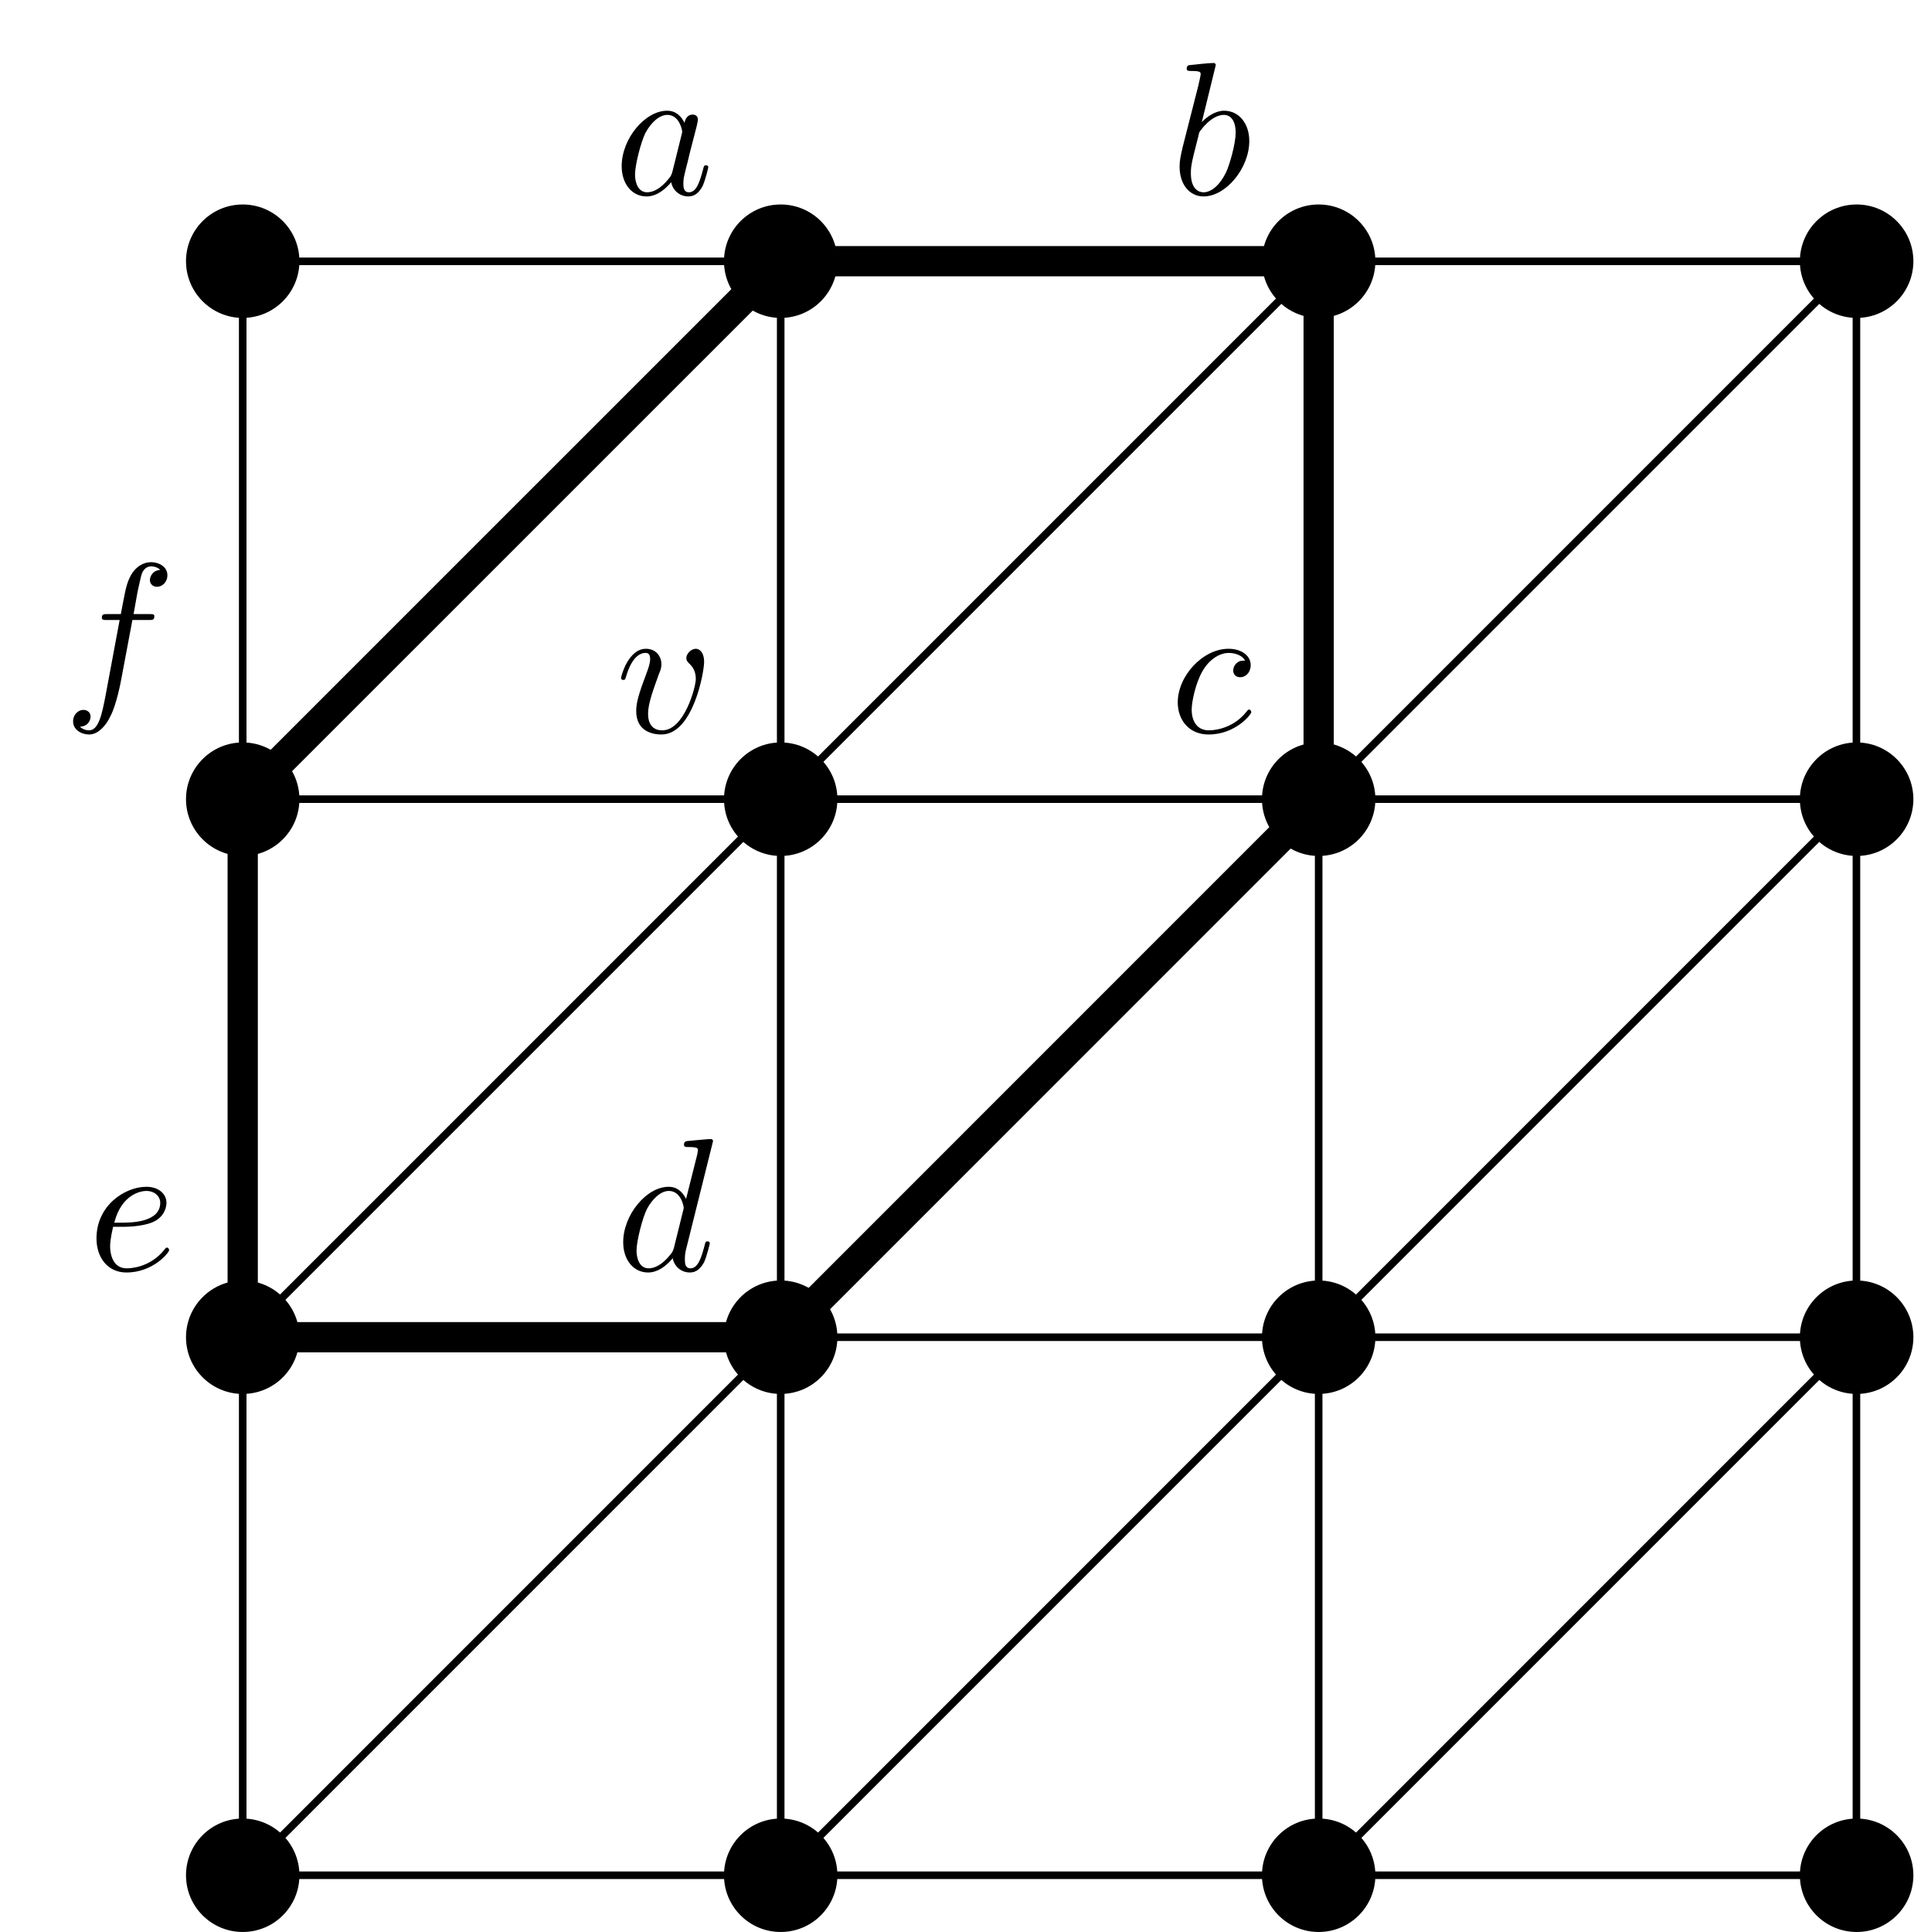
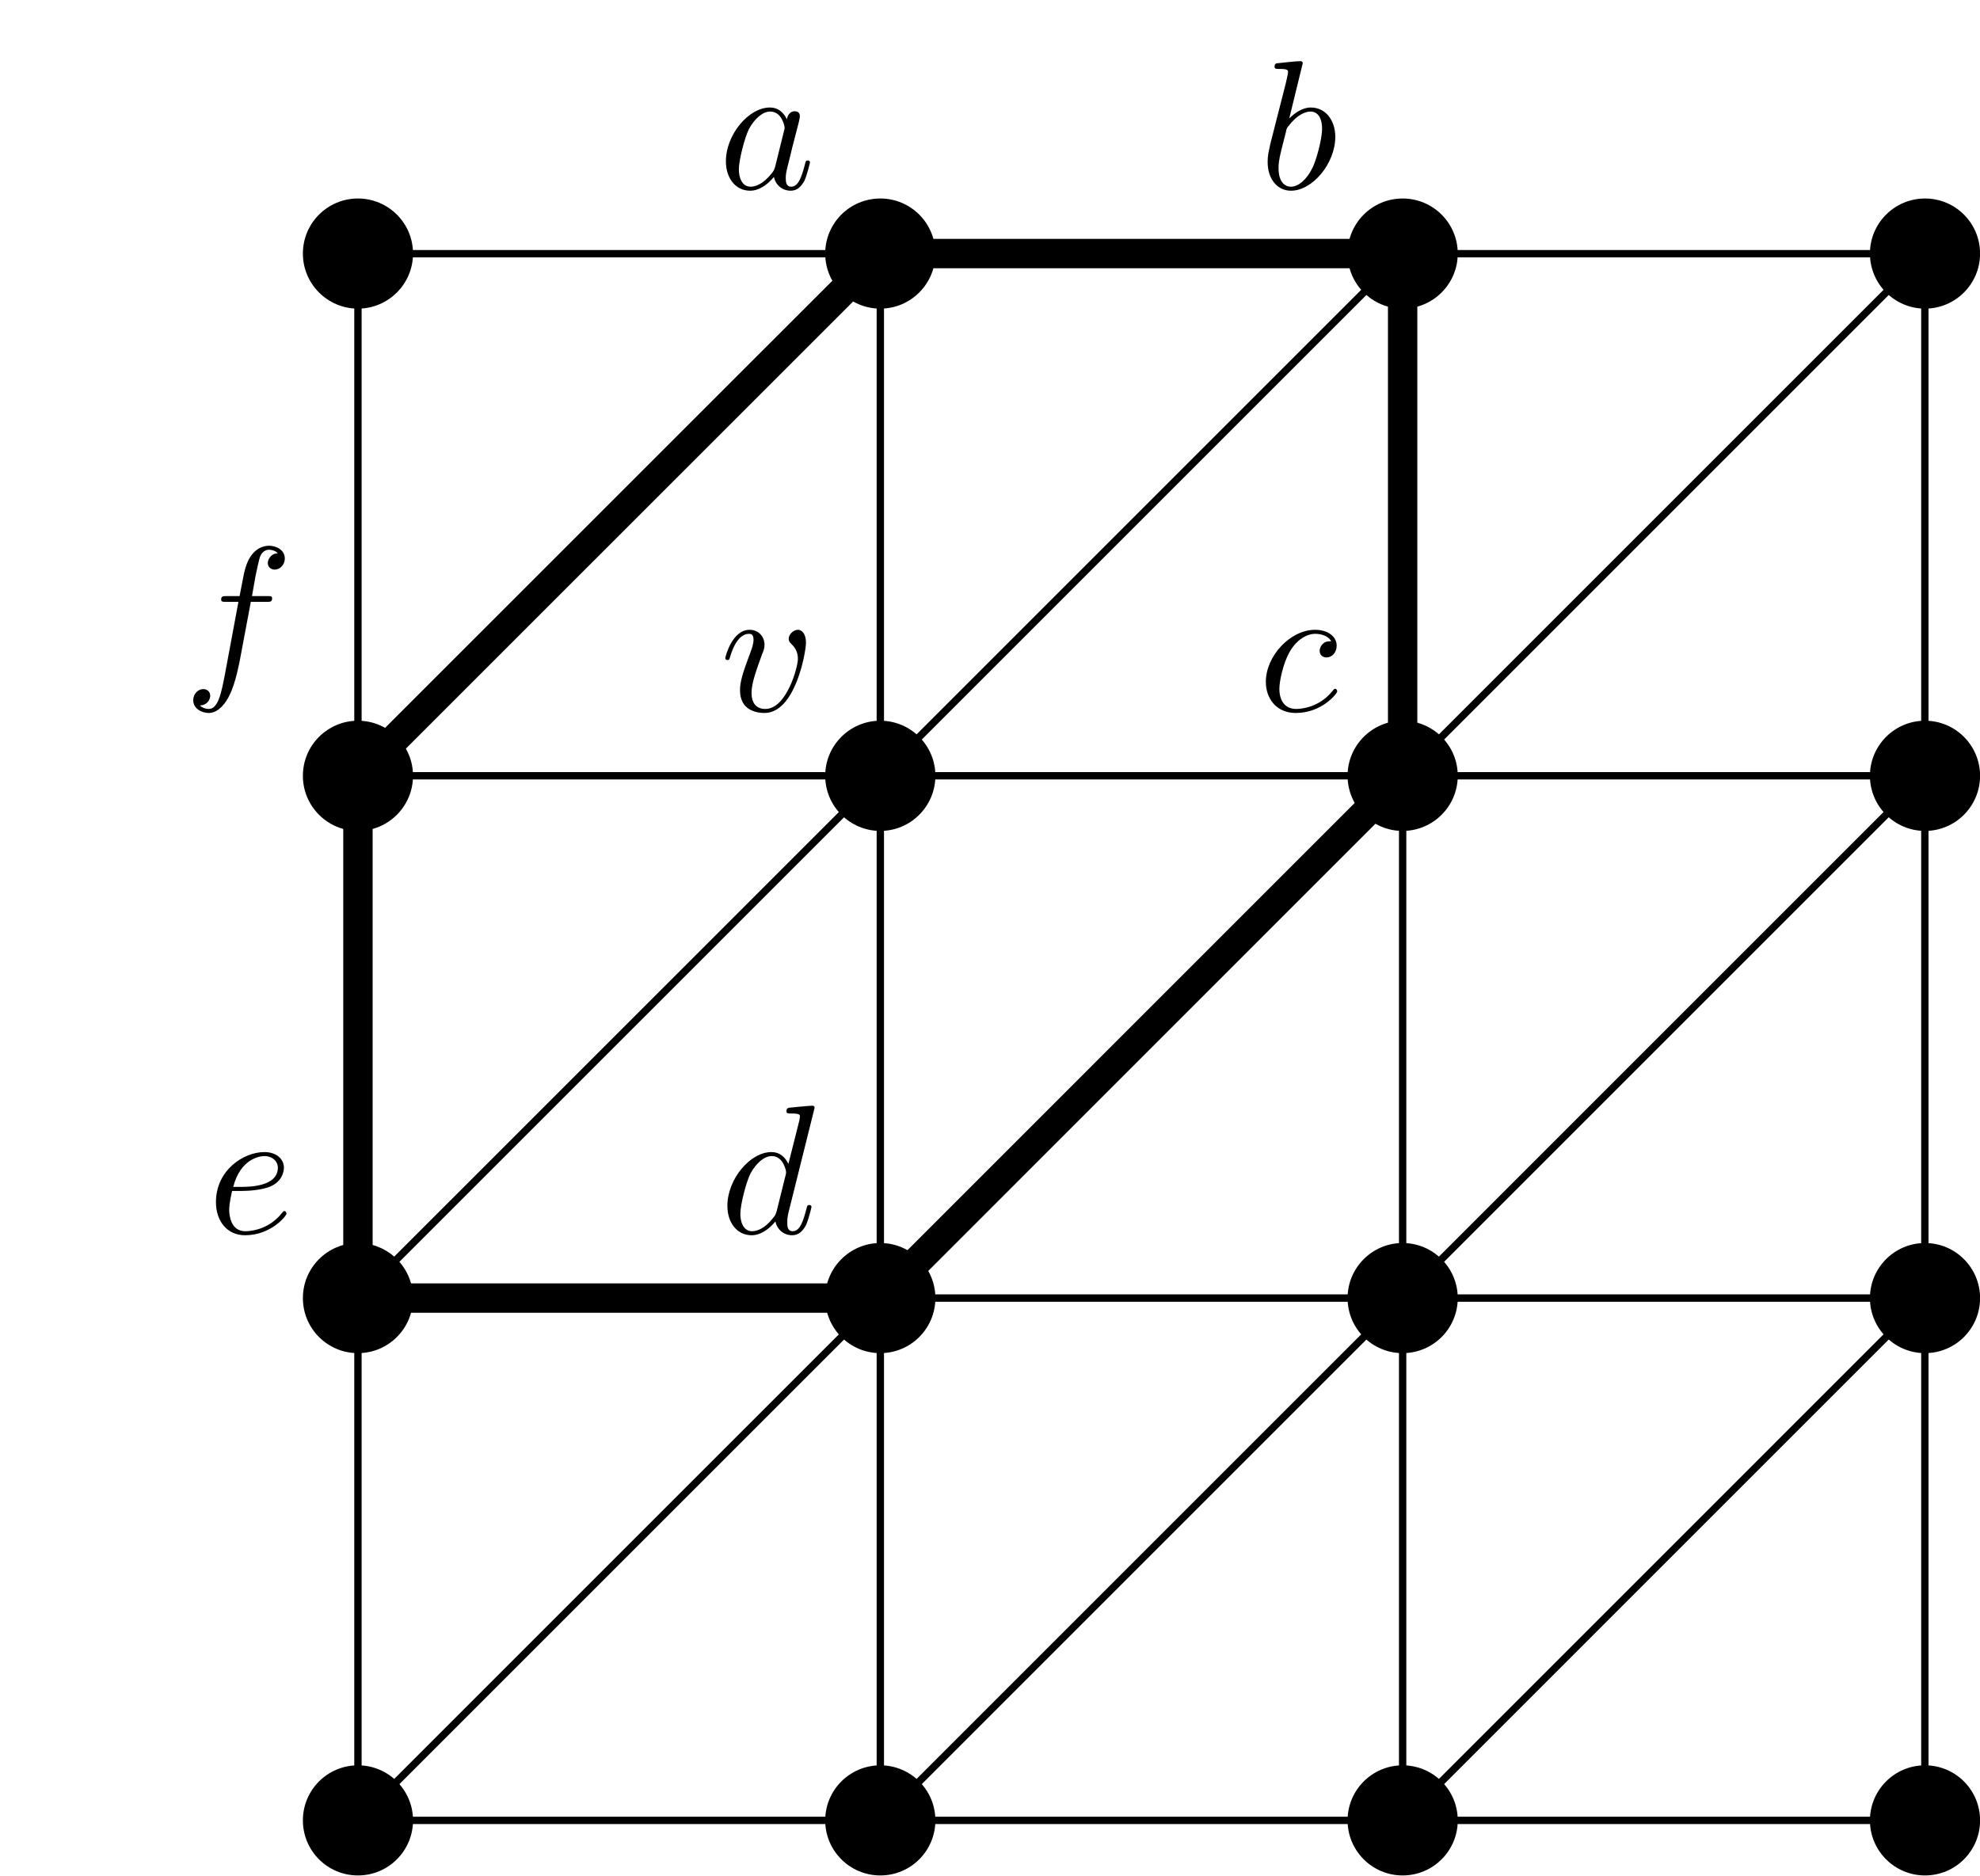
- <svg xmlns="http://www.w3.org/2000/svg" width="201.64" height="203.58" viewBox="0 0 201.64 203.58">
+ <svg xmlns="http://www.w3.org/2000/svg" width="286.533" height="271.44" viewBox="0 0 286.533 271.44">
  <defs>
    <clipPath id="clip-0">
-       <path clip-rule="nonzero" d="M 14 16 L 201.641 16 L 201.641 203.578 L 14 203.578 Z M 14 16 " />
+       <path clip-rule="nonzero" d="M 36 21.332 L 286.531 21.332 L 286.531 271.438 L 36 271.438 Z M 36 21.332 " />
    </clipPath>
    <clipPath id="clip-1">
-       <path clip-rule="nonzero" d="M 19 21 L 201.641 21 L 201.641 203.578 L 19 203.578 Z M 19 21 " />
+       <path clip-rule="nonzero" d="M 43 28 L 286.531 28 L 286.531 271.438 L 43 271.438 Z M 43 28 " />
    </clipPath>
  </defs>
  <g clip-path="url(#clip-0)">
-     <path fill="none" stroke-width="0.399" stroke-linecap="butt" stroke-linejoin="miter" stroke="rgb(0%, 0%, 0%)" stroke-opacity="1" stroke-miterlimit="10" d="M -0.001 0 L 85.042 0 M -0.001 28.348 L 85.042 28.348 M -0.001 56.696 L 85.042 56.696 M -0.001 85.031 L 85.042 85.031 M -0.001 0 L -0.001 85.039 M 28.347 0 L 28.347 85.039 M 56.694 0 L 56.694 85.039 M 85.03 0 L 85.03 85.039 M -0.001 28.348 L 56.694 85.039 M -0.001 0 L 85.042 85.039 M 28.347 0 L 85.042 56.696 M 56.694 0 L 85.042 28.348 " transform="matrix(2, 0, 0, -2, 25.58, 197.602)" />
+     <path fill="none" stroke-width="0.399" stroke-linecap="butt" stroke-linejoin="miter" stroke="rgb(0%, 0%, 0%)" stroke-opacity="1" stroke-miterlimit="10" d="M 0 0 L 85.04 0 M 0 28.348 L 85.04 28.348 M 0 56.696 L 85.04 56.696 M 0 85.031 L 85.04 85.031 M 0 0 L 0 85.039 M 28.348 0 L 28.348 85.039 M 56.693 0 L 56.693 85.039 M 85.032 0 L 85.032 85.039 M 0 28.348 L 56.693 85.039 M 0 0 L 85.04 85.039 M 28.348 0 L 85.04 56.696 M 56.693 0 L 85.04 28.348 " transform="matrix(2.666667, 0, 0, -2.666667, 51.8, 263.4693)" />
  </g>
-   <path fill="none" stroke-width="1.594" stroke-linecap="butt" stroke-linejoin="miter" stroke="rgb(0%, 0%, 0%)" stroke-opacity="1" stroke-miterlimit="10" d="M -0.001 56.696 L 28.347 85.039 " transform="matrix(2, 0, 0, -2, 25.58, 197.602)" />
-   <path fill="none" stroke-width="1.594" stroke-linecap="butt" stroke-linejoin="miter" stroke="rgb(0%, 0%, 0%)" stroke-opacity="1" stroke-miterlimit="10" d="M -0.001 28.348 L -0.001 56.696 " transform="matrix(2, 0, 0, -2, 25.58, 197.602)" />
-   <path fill="none" stroke-width="1.594" stroke-linecap="butt" stroke-linejoin="miter" stroke="rgb(0%, 0%, 0%)" stroke-opacity="1" stroke-miterlimit="10" d="M -0.001 28.348 L 28.347 28.348 " transform="matrix(2, 0, 0, -2, 25.58, 197.602)" />
-   <path fill="none" stroke-width="1.594" stroke-linecap="butt" stroke-linejoin="miter" stroke="rgb(0%, 0%, 0%)" stroke-opacity="1" stroke-miterlimit="10" d="M 28.347 28.348 L 56.694 56.696 " transform="matrix(2, 0, 0, -2, 25.58, 197.602)" />
-   <path fill="none" stroke-width="1.594" stroke-linecap="butt" stroke-linejoin="miter" stroke="rgb(0%, 0%, 0%)" stroke-opacity="1" stroke-miterlimit="10" d="M 56.694 56.696 L 56.694 85.039 " transform="matrix(2, 0, 0, -2, 25.58, 197.602)" />
-   <path fill="none" stroke-width="1.594" stroke-linecap="butt" stroke-linejoin="miter" stroke="rgb(0%, 0%, 0%)" stroke-opacity="1" stroke-miterlimit="10" d="M 28.347 85.039 L 56.694 85.039 " transform="matrix(2, 0, 0, -2, 25.58, 197.602)" />
+   <path fill="none" stroke-width="1.594" stroke-linecap="butt" stroke-linejoin="miter" stroke="rgb(0%, 0%, 0%)" stroke-opacity="1" stroke-miterlimit="10" d="M 0 56.696 L 28.348 85.039 " transform="matrix(2.666667, 0, 0, -2.666667, 51.8, 263.4693)" />
+   <path fill="none" stroke-width="1.594" stroke-linecap="butt" stroke-linejoin="miter" stroke="rgb(0%, 0%, 0%)" stroke-opacity="1" stroke-miterlimit="10" d="M 0 28.348 L 0 56.696 " transform="matrix(2.666667, 0, 0, -2.666667, 51.8, 263.4693)" />
+   <path fill="none" stroke-width="1.594" stroke-linecap="butt" stroke-linejoin="miter" stroke="rgb(0%, 0%, 0%)" stroke-opacity="1" stroke-miterlimit="10" d="M 0 28.348 L 28.348 28.348 " transform="matrix(2.666667, 0, 0, -2.666667, 51.8, 263.4693)" />
+   <path fill="none" stroke-width="1.594" stroke-linecap="butt" stroke-linejoin="miter" stroke="rgb(0%, 0%, 0%)" stroke-opacity="1" stroke-miterlimit="10" d="M 28.348 28.348 L 56.693 56.696 " transform="matrix(2.666667, 0, 0, -2.666667, 51.8, 263.4693)" />
+   <path fill="none" stroke-width="1.594" stroke-linecap="butt" stroke-linejoin="miter" stroke="rgb(0%, 0%, 0%)" stroke-opacity="1" stroke-miterlimit="10" d="M 56.693 56.696 L 56.693 85.039 " transform="matrix(2.666667, 0, 0, -2.666667, 51.8, 263.4693)" />
+   <path fill="none" stroke-width="1.594" stroke-linecap="butt" stroke-linejoin="miter" stroke="rgb(0%, 0%, 0%)" stroke-opacity="1" stroke-miterlimit="10" d="M 28.348 85.039 L 56.693 85.039 " transform="matrix(2.666667, 0, 0, -2.666667, 51.8, 263.4693)" />
  <g clip-path="url(#clip-1)">
-     <path fill-rule="nonzero" fill="rgb(0%, 0%, 0%)" fill-opacity="1" d="M 31.555 197.602 C 31.555 194.297 28.883 191.625 25.578 191.625 C 22.281 191.625 19.602 194.297 19.602 197.602 C 19.602 200.906 22.281 203.578 25.578 203.578 C 28.883 203.578 31.555 200.906 31.555 197.602 Z M 31.555 140.906 C 31.555 137.609 28.883 134.93 25.578 134.93 C 22.281 134.93 19.602 137.609 19.602 140.906 C 19.602 144.211 22.281 146.883 25.578 146.883 C 28.883 146.883 31.555 144.211 31.555 140.906 Z M 31.555 84.211 C 31.555 80.914 28.883 78.234 25.578 78.234 C 22.281 78.234 19.602 80.914 19.602 84.211 C 19.602 87.516 22.281 90.195 25.578 90.195 C 28.883 90.195 31.555 87.516 31.555 84.211 Z M 31.555 27.523 C 31.555 24.219 28.883 21.547 25.578 21.547 C 22.281 21.547 19.602 24.219 19.602 27.523 C 19.602 30.82 22.281 33.5 25.578 33.5 C 28.883 33.5 31.555 30.82 31.555 27.523 Z M 88.25 197.602 C 88.25 194.297 85.578 191.625 82.273 191.625 C 78.969 191.625 76.297 194.297 76.297 197.602 C 76.297 200.906 78.969 203.578 82.273 203.578 C 85.578 203.578 88.25 200.906 88.25 197.602 Z M 88.25 140.906 C 88.25 137.609 85.578 134.93 82.273 134.93 C 78.969 134.93 76.297 137.609 76.297 140.906 C 76.297 144.211 78.969 146.883 82.273 146.883 C 85.578 146.883 88.25 144.211 88.25 140.906 Z M 88.25 84.211 C 88.25 80.914 85.578 78.234 82.273 78.234 C 78.969 78.234 76.297 80.914 76.297 84.211 C 76.297 87.516 78.969 90.195 82.273 90.195 C 85.578 90.195 88.25 87.516 88.25 84.211 Z M 88.25 27.523 C 88.25 24.219 85.578 21.547 82.273 21.547 C 78.969 21.547 76.297 24.219 76.297 27.523 C 76.297 30.82 78.969 33.5 82.273 33.5 C 85.578 33.5 88.25 30.82 88.25 27.523 Z M 144.945 197.602 C 144.945 194.297 142.266 191.625 138.969 191.625 C 135.664 191.625 132.992 194.297 132.992 197.602 C 132.992 200.906 135.664 203.578 138.969 203.578 C 142.266 203.578 144.945 200.906 144.945 197.602 Z M 144.945 140.906 C 144.945 137.609 142.266 134.93 138.969 134.93 C 135.664 134.93 132.992 137.609 132.992 140.906 C 132.992 144.211 135.664 146.883 138.969 146.883 C 142.266 146.883 144.945 144.211 144.945 140.906 Z M 144.945 84.211 C 144.945 80.914 142.266 78.234 138.969 78.234 C 135.664 78.234 132.992 80.914 132.992 84.211 C 132.992 87.516 135.664 90.195 138.969 90.195 C 142.266 90.195 144.945 87.516 144.945 84.211 Z M 144.945 27.523 C 144.945 24.219 142.266 21.547 138.969 21.547 C 135.664 21.547 132.992 24.219 132.992 27.523 C 132.992 30.82 135.664 33.5 138.969 33.5 C 142.266 33.5 144.945 30.82 144.945 27.523 Z M 201.641 197.602 C 201.641 194.297 198.961 191.625 195.664 191.625 C 192.359 191.625 189.68 194.297 189.68 197.602 C 189.68 200.906 192.359 203.578 195.664 203.578 C 198.961 203.578 201.641 200.906 201.641 197.602 Z M 201.641 140.906 C 201.641 137.609 198.961 134.93 195.664 134.93 C 192.359 134.93 189.68 137.609 189.68 140.906 C 189.68 144.211 192.359 146.883 195.664 146.883 C 198.961 146.883 201.641 144.211 201.641 140.906 Z M 201.641 84.211 C 201.641 80.914 198.961 78.234 195.664 78.234 C 192.359 78.234 189.68 80.914 189.68 84.211 C 189.68 87.516 192.359 90.195 195.664 90.195 C 198.961 90.195 201.641 87.516 201.641 84.211 Z M 201.641 27.523 C 201.641 24.219 198.961 21.547 195.664 21.547 C 192.359 21.547 189.68 24.219 189.68 27.523 C 189.68 30.82 192.359 33.5 195.664 33.5 C 198.961 33.5 201.641 30.82 201.641 27.523 Z M 201.641 27.523 " />
+     <path fill-rule="nonzero" fill="rgb(0%, 0%, 0%)" fill-opacity="1" d="M 59.77 263.469 C 59.77 259.062 56.199 255.5 51.801 255.5 C 47.395 255.5 43.832 259.062 43.832 263.469 C 43.832 267.875 47.395 271.438 51.801 271.438 C 56.199 271.438 59.77 267.875 59.77 263.469 Z M 59.77 187.875 C 59.77 183.48 56.199 179.906 51.801 179.906 C 47.395 179.906 43.832 183.48 43.832 187.875 C 43.832 192.281 47.395 195.844 51.801 195.844 C 56.199 195.844 59.77 192.281 59.77 187.875 Z M 59.77 112.281 C 59.77 107.887 56.199 104.312 51.801 104.312 C 47.395 104.312 43.832 107.887 43.832 112.281 C 43.832 116.688 47.395 120.262 51.801 120.262 C 56.199 120.262 59.77 116.688 59.77 112.281 Z M 59.77 36.699 C 59.77 32.293 56.199 28.73 51.801 28.73 C 47.395 28.73 43.832 32.293 43.832 36.699 C 43.832 41.094 47.395 44.668 51.801 44.668 C 56.199 44.668 59.77 41.094 59.77 36.699 Z M 135.363 263.469 C 135.363 259.062 131.793 255.5 127.395 255.5 C 122.988 255.5 119.418 259.062 119.418 263.469 C 119.418 267.875 122.988 271.438 127.395 271.438 C 131.793 271.438 135.363 267.875 135.363 263.469 Z M 135.363 187.875 C 135.363 183.48 131.793 179.906 127.395 179.906 C 122.988 179.906 119.418 183.48 119.418 187.875 C 119.418 192.281 122.988 195.844 127.395 195.844 C 131.793 195.844 135.363 192.281 135.363 187.875 Z M 135.363 112.281 C 135.363 107.887 131.793 104.312 127.395 104.312 C 122.988 104.312 119.418 107.887 119.418 112.281 C 119.418 116.688 122.988 120.262 127.395 120.262 C 131.793 120.262 135.363 116.688 135.363 112.281 Z M 135.363 36.699 C 135.363 32.293 131.793 28.73 127.395 28.73 C 122.988 28.73 119.418 32.293 119.418 36.699 C 119.418 41.094 122.988 44.668 127.395 44.668 C 131.793 44.668 135.363 41.094 135.363 36.699 Z M 210.957 263.469 C 210.957 259.062 207.387 255.5 202.98 255.5 C 198.582 255.5 195.012 259.062 195.012 263.469 C 195.012 267.875 198.582 271.438 202.98 271.438 C 207.387 271.438 210.957 267.875 210.957 263.469 Z M 210.957 187.875 C 210.957 183.48 207.387 179.906 202.98 179.906 C 198.582 179.906 195.012 183.48 195.012 187.875 C 195.012 192.281 198.582 195.844 202.98 195.844 C 207.387 195.844 210.957 192.281 210.957 187.875 Z M 210.957 112.281 C 210.957 107.887 207.387 104.312 202.98 104.312 C 198.582 104.312 195.012 107.887 195.012 112.281 C 195.012 116.688 198.582 120.262 202.98 120.262 C 207.387 120.262 210.957 116.688 210.957 112.281 Z M 210.957 36.699 C 210.957 32.293 207.387 28.73 202.98 28.73 C 198.582 28.73 195.012 32.293 195.012 36.699 C 195.012 41.094 198.582 44.668 202.98 44.668 C 207.387 44.668 210.957 41.094 210.957 36.699 Z M 286.543 263.469 C 286.543 259.062 282.98 255.5 278.574 255.5 C 274.176 255.5 270.605 259.062 270.605 263.469 C 270.605 267.875 274.176 271.438 278.574 271.438 C 282.98 271.438 286.543 267.875 286.543 263.469 Z M 286.543 187.875 C 286.543 183.48 282.98 179.906 278.574 179.906 C 274.176 179.906 270.605 183.48 270.605 187.875 C 270.605 192.281 274.176 195.844 278.574 195.844 C 282.98 195.844 286.543 192.281 286.543 187.875 Z M 286.543 112.281 C 286.543 107.887 282.98 104.312 278.574 104.312 C 274.176 104.312 270.605 107.887 270.605 112.281 C 270.605 116.688 274.176 120.262 278.574 120.262 C 282.98 120.262 286.543 116.688 286.543 112.281 Z M 286.543 36.699 C 286.543 32.293 282.98 28.73 278.574 28.73 C 274.176 28.73 270.605 32.293 270.605 36.699 C 270.605 41.094 274.176 44.668 278.574 44.668 C 282.98 44.668 286.543 41.094 286.543 36.699 Z M 286.543 36.699 " />
  </g>
-   <path fill-rule="nonzero" fill="rgb(0%, 0%, 0%)" fill-opacity="1" d="M 72.141 12.949 C 71.766 12.199 71.203 11.668 70.297 11.668 C 67.984 11.668 65.516 14.605 65.516 17.512 C 65.516 19.387 66.609 20.699 68.141 20.699 C 68.547 20.699 69.547 20.605 70.734 19.199 C 70.891 20.043 71.609 20.699 72.547 20.699 C 73.266 20.699 73.703 20.23 74.047 19.605 C 74.359 18.887 74.641 17.668 74.641 17.637 C 74.641 17.418 74.453 17.418 74.391 17.418 C 74.203 17.418 74.172 17.512 74.109 17.793 C 73.766 19.074 73.422 20.262 72.609 20.262 C 72.047 20.262 72.016 19.73 72.016 19.355 C 72.016 18.918 72.047 18.73 72.266 17.855 C 72.484 17.043 72.516 16.824 72.703 16.074 L 73.422 13.293 C 73.547 12.73 73.547 12.699 73.547 12.605 C 73.547 12.262 73.328 12.074 72.984 12.074 C 72.484 12.074 72.203 12.512 72.141 12.949 Z M 70.859 18.105 C 70.734 18.48 70.734 18.512 70.453 18.855 C 69.578 19.949 68.766 20.262 68.203 20.262 C 67.203 20.262 66.922 19.168 66.922 18.387 C 66.922 17.387 67.547 14.949 68.016 14.012 C 68.641 12.855 69.516 12.105 70.328 12.105 C 71.609 12.105 71.891 13.73 71.891 13.855 C 71.891 13.98 71.859 14.105 71.828 14.199 Z M 70.859 18.105 " />
-   <path fill-rule="nonzero" fill="rgb(0%, 0%, 0%)" fill-opacity="1" d="M 128.125 6.855 C 128.125 6.855 128.125 6.637 127.875 6.637 C 127.438 6.637 125.969 6.793 125.438 6.855 C 125.281 6.855 125.062 6.887 125.062 7.23 C 125.062 7.48 125.25 7.48 125.562 7.48 C 126.5 7.48 126.531 7.605 126.531 7.824 C 126.531 7.949 126.375 8.637 126.281 9.043 L 124.625 15.543 C 124.406 16.543 124.312 16.887 124.312 17.574 C 124.312 19.449 125.375 20.699 126.844 20.699 C 129.188 20.699 131.656 17.73 131.656 14.855 C 131.656 13.043 130.594 11.668 129 11.668 C 128.094 11.668 127.25 12.262 126.656 12.855 Z M 126.281 14.387 C 126.375 13.949 126.375 13.918 126.562 13.699 C 127.531 12.418 128.438 12.105 128.969 12.105 C 129.688 12.105 130.219 12.699 130.219 13.98 C 130.219 15.168 129.562 17.449 129.188 18.199 C 128.531 19.543 127.625 20.262 126.844 20.262 C 126.156 20.262 125.5 19.73 125.5 18.262 C 125.5 17.855 125.5 17.48 125.812 16.23 Z M 126.281 14.387 " />
-   <path fill-rule="nonzero" fill="rgb(0%, 0%, 0%)" fill-opacity="1" d="M 13.953 65.332 L 15.672 65.332 C 16.078 65.332 16.266 65.332 16.266 64.926 C 16.266 64.707 16.078 64.707 15.734 64.707 L 14.078 64.707 L 14.484 62.426 C 14.578 62.02 14.859 60.613 14.984 60.363 C 15.141 59.988 15.484 59.676 15.922 59.676 C 15.984 59.676 16.516 59.676 16.891 60.051 C 16.016 60.113 15.797 60.832 15.797 61.113 C 15.797 61.582 16.172 61.832 16.547 61.832 C 17.078 61.832 17.641 61.363 17.641 60.613 C 17.641 59.707 16.734 59.238 15.922 59.238 C 15.234 59.238 13.984 59.613 13.391 61.582 C 13.266 61.988 13.203 62.207 12.734 64.707 L 11.359 64.707 C 10.953 64.707 10.734 64.707 10.734 65.082 C 10.734 65.332 10.922 65.332 11.297 65.332 L 12.609 65.332 L 11.141 73.207 C 10.766 75.145 10.422 76.957 9.391 76.957 C 9.297 76.957 8.828 76.957 8.422 76.582 C 9.359 76.52 9.547 75.801 9.547 75.52 C 9.547 75.051 9.172 74.801 8.797 74.801 C 8.266 74.801 7.703 75.27 7.703 76.02 C 7.703 76.895 8.578 77.395 9.391 77.395 C 10.484 77.395 11.297 76.207 11.641 75.457 C 12.297 74.207 12.734 71.801 12.766 71.645 Z M 13.953 65.332 " />
-   <path fill-rule="nonzero" fill="rgb(0%, 0%, 0%)" fill-opacity="1" d="M 74.203 69.77 C 74.203 68.676 73.672 68.363 73.328 68.363 C 72.828 68.363 72.328 68.895 72.328 69.332 C 72.328 69.582 72.422 69.707 72.641 69.926 C 73.078 70.332 73.328 70.832 73.328 71.551 C 73.328 72.395 72.109 76.957 69.797 76.957 C 68.766 76.957 68.297 76.27 68.297 75.207 C 68.297 74.113 68.859 72.645 69.453 70.988 C 69.609 70.645 69.703 70.363 69.703 69.988 C 69.703 69.113 69.078 68.363 68.078 68.363 C 66.203 68.363 65.453 71.27 65.453 71.426 C 65.453 71.645 65.641 71.645 65.672 71.645 C 65.891 71.645 65.891 71.582 65.984 71.27 C 66.578 69.27 67.422 68.801 68.016 68.801 C 68.172 68.801 68.516 68.801 68.516 69.426 C 68.516 69.926 68.297 70.488 68.172 70.832 C 67.297 73.145 67.047 74.051 67.047 74.926 C 67.047 77.082 68.797 77.395 69.703 77.395 C 73.047 77.395 74.203 70.801 74.203 69.77 Z M 74.203 69.77 " />
-   <path fill-rule="nonzero" fill="rgb(0%, 0%, 0%)" fill-opacity="1" d="M 131.211 69.613 C 130.867 69.613 130.617 69.613 130.336 69.863 C 129.992 70.176 129.961 70.52 129.961 70.645 C 129.961 71.145 130.336 71.363 130.711 71.363 C 131.273 71.363 131.805 70.863 131.805 70.082 C 131.805 69.113 130.867 68.363 129.461 68.363 C 126.773 68.363 124.117 71.207 124.117 74.02 C 124.117 75.832 125.273 77.395 127.367 77.395 C 130.211 77.395 131.867 75.27 131.867 75.051 C 131.867 74.926 131.773 74.77 131.648 74.77 C 131.523 74.77 131.492 74.832 131.367 74.988 C 129.805 76.957 127.617 76.957 127.398 76.957 C 126.148 76.957 125.586 75.988 125.586 74.77 C 125.586 73.957 125.992 72.02 126.68 70.801 C 127.305 69.645 128.398 68.801 129.492 68.801 C 130.148 68.801 130.93 69.051 131.211 69.613 Z M 131.211 69.613 " />
-   <path fill-rule="nonzero" fill="rgb(0%, 0%, 0%)" fill-opacity="1" d="M 12.98 129.273 C 13.574 129.273 15.043 129.211 16.043 128.805 C 17.449 128.211 17.543 127.023 17.543 126.742 C 17.543 125.867 16.793 125.055 15.418 125.055 C 13.199 125.055 10.168 126.992 10.168 130.492 C 10.168 132.523 11.355 134.086 13.324 134.086 C 16.168 134.086 17.824 131.961 17.824 131.742 C 17.824 131.617 17.73 131.461 17.605 131.461 C 17.48 131.461 17.449 131.523 17.324 131.68 C 15.762 133.648 13.574 133.648 13.355 133.648 C 11.793 133.648 11.605 131.961 11.605 131.336 C 11.605 131.086 11.637 130.492 11.918 129.273 Z M 12.043 128.836 C 12.824 125.805 14.887 125.492 15.418 125.492 C 16.324 125.492 16.887 126.086 16.887 126.742 C 16.887 128.836 13.699 128.836 12.855 128.836 Z M 12.043 128.836 " />
-   <path fill-rule="nonzero" fill="rgb(0%, 0%, 0%)" fill-opacity="1" d="M 75.145 120.242 C 75.145 120.242 75.145 120.023 74.895 120.023 C 74.582 120.023 72.707 120.211 72.363 120.242 C 72.207 120.273 72.082 120.367 72.082 120.617 C 72.082 120.867 72.27 120.867 72.551 120.867 C 73.52 120.867 73.551 120.992 73.551 121.211 L 73.488 121.617 L 72.301 126.336 C 71.926 125.586 71.363 125.055 70.457 125.055 C 68.145 125.055 65.676 127.992 65.676 130.898 C 65.676 132.773 66.77 134.086 68.301 134.086 C 68.707 134.086 69.707 133.992 70.895 132.586 C 71.051 133.43 71.77 134.086 72.707 134.086 C 73.426 134.086 73.863 133.617 74.207 132.992 C 74.52 132.273 74.801 131.055 74.801 131.023 C 74.801 130.805 74.613 130.805 74.551 130.805 C 74.363 130.805 74.332 130.898 74.27 131.18 C 73.926 132.461 73.582 133.648 72.77 133.648 C 72.207 133.648 72.176 133.117 72.176 132.742 C 72.176 132.242 72.207 132.117 72.27 131.773 Z M 71.02 131.492 C 70.895 131.867 70.895 131.898 70.613 132.242 C 69.738 133.336 68.926 133.648 68.363 133.648 C 67.363 133.648 67.082 132.555 67.082 131.773 C 67.082 130.773 67.707 128.336 68.176 127.398 C 68.801 126.242 69.676 125.492 70.488 125.492 C 71.77 125.492 72.051 127.117 72.051 127.242 C 72.051 127.367 72.02 127.492 71.988 127.586 Z M 71.02 131.492 " />
+   <path fill-rule="nonzero" fill="rgb(0%, 0%, 0%)" fill-opacity="1" d="M 113.879 17.27 C 113.379 16.27 112.629 15.559 111.422 15.559 C 108.336 15.559 105.047 19.477 105.047 23.352 C 105.047 25.852 106.504 27.602 108.547 27.602 C 109.086 27.602 110.422 27.477 112.004 25.602 C 112.211 26.727 113.172 27.602 114.422 27.602 C 115.379 27.602 115.961 26.977 116.422 26.145 C 116.836 25.184 117.211 23.559 117.211 23.52 C 117.211 23.227 116.961 23.227 116.879 23.227 C 116.629 23.227 116.586 23.352 116.504 23.727 C 116.047 25.434 115.586 27.02 114.504 27.02 C 113.754 27.02 113.711 26.309 113.711 25.809 C 113.711 25.227 113.754 24.977 114.047 23.809 C 114.336 22.727 114.379 22.434 114.629 21.434 L 115.586 17.727 C 115.754 16.977 115.754 16.934 115.754 16.809 C 115.754 16.352 115.461 16.102 115.004 16.102 C 114.336 16.102 113.961 16.684 113.879 17.27 Z M 112.172 24.145 C 112.004 24.645 112.004 24.684 111.629 25.145 C 110.461 26.602 109.379 27.02 108.629 27.02 C 107.297 27.02 106.922 25.559 106.922 24.52 C 106.922 23.184 107.754 19.934 108.379 18.684 C 109.211 17.145 110.379 16.145 111.461 16.145 C 113.172 16.145 113.547 18.309 113.547 18.477 C 113.547 18.645 113.504 18.809 113.461 18.934 Z M 112.172 24.145 " />
+   <path fill-rule="nonzero" fill="rgb(0%, 0%, 0%)" fill-opacity="1" d="M 188.527 9.145 C 188.527 9.145 188.527 8.852 188.195 8.852 C 187.609 8.852 185.652 9.059 184.945 9.145 C 184.734 9.145 184.445 9.184 184.445 9.645 C 184.445 9.977 184.695 9.977 185.109 9.977 C 186.359 9.977 186.402 10.145 186.402 10.434 C 186.402 10.602 186.195 11.52 186.07 12.059 L 183.859 20.727 C 183.57 22.059 183.445 22.52 183.445 23.434 C 183.445 25.934 184.859 27.602 186.82 27.602 C 189.945 27.602 193.234 23.645 193.234 19.809 C 193.234 17.395 191.82 15.559 189.695 15.559 C 188.484 15.559 187.359 16.352 186.57 17.145 Z M 186.07 19.184 C 186.195 18.602 186.195 18.559 186.445 18.27 C 187.734 16.559 188.945 16.145 189.652 16.145 C 190.609 16.145 191.32 16.934 191.32 18.645 C 191.32 20.227 190.445 23.27 189.945 24.27 C 189.07 26.059 187.859 27.02 186.82 27.02 C 185.902 27.02 185.027 26.309 185.027 24.352 C 185.027 23.809 185.027 23.309 185.445 21.645 Z M 186.07 19.184 " />
+   <path fill-rule="nonzero" fill="rgb(0%, 0%, 0%)" fill-opacity="1" d="M 36.297 87.109 L 38.59 87.109 C 39.129 87.109 39.379 87.109 39.379 86.566 C 39.379 86.273 39.129 86.273 38.672 86.273 L 36.465 86.273 L 37.004 83.234 C 37.129 82.691 37.504 80.816 37.672 80.484 C 37.879 79.984 38.34 79.566 38.922 79.566 C 39.004 79.566 39.715 79.566 40.215 80.066 C 39.047 80.148 38.754 81.109 38.754 81.484 C 38.754 82.109 39.254 82.441 39.754 82.441 C 40.465 82.441 41.215 81.816 41.215 80.816 C 41.215 79.609 40.004 78.984 38.922 78.984 C 38.004 78.984 36.34 79.484 35.547 82.109 C 35.379 82.648 35.297 82.941 34.672 86.273 L 32.84 86.273 C 32.297 86.273 32.004 86.273 32.004 86.773 C 32.004 87.109 32.254 87.109 32.754 87.109 L 34.504 87.109 L 32.547 97.609 C 32.047 100.191 31.59 102.609 30.215 102.609 C 30.09 102.609 29.465 102.609 28.922 102.109 C 30.172 102.023 30.422 101.066 30.422 100.691 C 30.422 100.066 29.922 99.734 29.422 99.734 C 28.715 99.734 27.965 100.359 27.965 101.359 C 27.965 102.523 29.129 103.191 30.215 103.191 C 31.672 103.191 32.754 101.609 33.215 100.609 C 34.09 98.941 34.672 95.734 34.715 95.523 Z M 36.297 87.109 " />
+   <path fill-rule="nonzero" fill="rgb(0%, 0%, 0%)" fill-opacity="1" d="M 116.633 93.027 C 116.633 91.566 115.922 91.152 115.465 91.152 C 114.797 91.152 114.133 91.859 114.133 92.441 C 114.133 92.777 114.258 92.941 114.547 93.234 C 115.133 93.777 115.465 94.441 115.465 95.402 C 115.465 96.527 113.84 102.609 110.758 102.609 C 109.383 102.609 108.758 101.691 108.758 100.277 C 108.758 98.816 109.508 96.859 110.297 94.652 C 110.508 94.191 110.633 93.816 110.633 93.316 C 110.633 92.152 109.797 91.152 108.465 91.152 C 105.965 91.152 104.965 95.027 104.965 95.234 C 104.965 95.527 105.215 95.527 105.258 95.527 C 105.547 95.527 105.547 95.441 105.672 95.027 C 106.465 92.359 107.59 91.734 108.383 91.734 C 108.59 91.734 109.047 91.734 109.047 92.566 C 109.047 93.234 108.758 93.984 108.59 94.441 C 107.422 97.527 107.09 98.734 107.09 99.902 C 107.09 102.777 109.422 103.191 110.633 103.191 C 115.09 103.191 116.633 94.402 116.633 93.027 Z M 116.633 93.027 " />
+   <path fill-rule="nonzero" fill="rgb(0%, 0%, 0%)" fill-opacity="1" d="M 192.641 92.816 C 192.184 92.816 191.848 92.816 191.473 93.152 C 191.016 93.566 190.973 94.027 190.973 94.191 C 190.973 94.859 191.473 95.152 191.973 95.152 C 192.723 95.152 193.434 94.484 193.434 93.441 C 193.434 92.152 192.184 91.152 190.309 91.152 C 186.723 91.152 183.184 94.941 183.184 98.691 C 183.184 101.109 184.723 103.191 187.516 103.191 C 191.309 103.191 193.516 100.359 193.516 100.066 C 193.516 99.902 193.391 99.691 193.223 99.691 C 193.059 99.691 193.016 99.777 192.848 99.984 C 190.766 102.609 187.848 102.609 187.559 102.609 C 185.891 102.609 185.141 101.316 185.141 99.691 C 185.141 98.609 185.684 96.027 186.598 94.402 C 187.434 92.859 188.891 91.734 190.348 91.734 C 191.223 91.734 192.266 92.066 192.641 92.816 Z M 192.641 92.816 " />
+   <path fill-rule="nonzero" fill="rgb(0%, 0%, 0%)" fill-opacity="1" d="M 35 172.367 C 35.793 172.367 37.75 172.281 39.086 171.742 C 40.961 170.949 41.086 169.367 41.086 168.992 C 41.086 167.824 40.086 166.742 38.25 166.742 C 35.293 166.742 31.25 169.324 31.25 173.992 C 31.25 176.699 32.836 178.781 35.461 178.781 C 39.25 178.781 41.461 175.949 41.461 175.656 C 41.461 175.492 41.336 175.281 41.168 175.281 C 41 175.281 40.961 175.367 40.793 175.574 C 38.711 178.199 35.793 178.199 35.5 178.199 C 33.418 178.199 33.168 175.949 33.168 175.117 C 33.168 174.781 33.211 173.992 33.586 172.367 Z M 33.75 171.781 C 34.793 167.742 37.543 167.324 38.25 167.324 C 39.461 167.324 40.211 168.117 40.211 168.992 C 40.211 171.781 35.961 171.781 34.836 171.781 Z M 33.75 171.781 " />
+   <path fill-rule="nonzero" fill="rgb(0%, 0%, 0%)" fill-opacity="1" d="M 117.887 160.324 C 117.887 160.324 117.887 160.031 117.555 160.031 C 117.137 160.031 114.637 160.281 114.18 160.324 C 113.969 160.367 113.805 160.492 113.805 160.824 C 113.805 161.156 114.055 161.156 114.43 161.156 C 115.719 161.156 115.762 161.324 115.762 161.617 L 115.68 162.156 L 114.094 168.449 C 113.594 167.449 112.844 166.742 111.637 166.742 C 108.555 166.742 105.262 170.656 105.262 174.531 C 105.262 177.031 106.719 178.781 108.762 178.781 C 109.305 178.781 110.637 178.656 112.219 176.781 C 112.43 177.906 113.387 178.781 114.637 178.781 C 115.594 178.781 116.18 178.156 116.637 177.324 C 117.055 176.367 117.43 174.742 117.43 174.699 C 117.43 174.406 117.18 174.406 117.094 174.406 C 116.844 174.406 116.805 174.531 116.719 174.906 C 116.262 176.617 115.805 178.199 114.719 178.199 C 113.969 178.199 113.93 177.492 113.93 176.992 C 113.93 176.324 113.969 176.156 114.055 175.699 Z M 112.387 175.324 C 112.219 175.824 112.219 175.867 111.844 176.324 C 110.68 177.781 109.594 178.199 108.844 178.199 C 107.512 178.199 107.137 176.742 107.137 175.699 C 107.137 174.367 107.969 171.117 108.594 169.867 C 109.43 168.324 110.594 167.324 111.68 167.324 C 113.387 167.324 113.762 169.492 113.762 169.656 C 113.762 169.824 113.719 169.992 113.68 170.117 Z M 112.387 175.324 " />
</svg>
